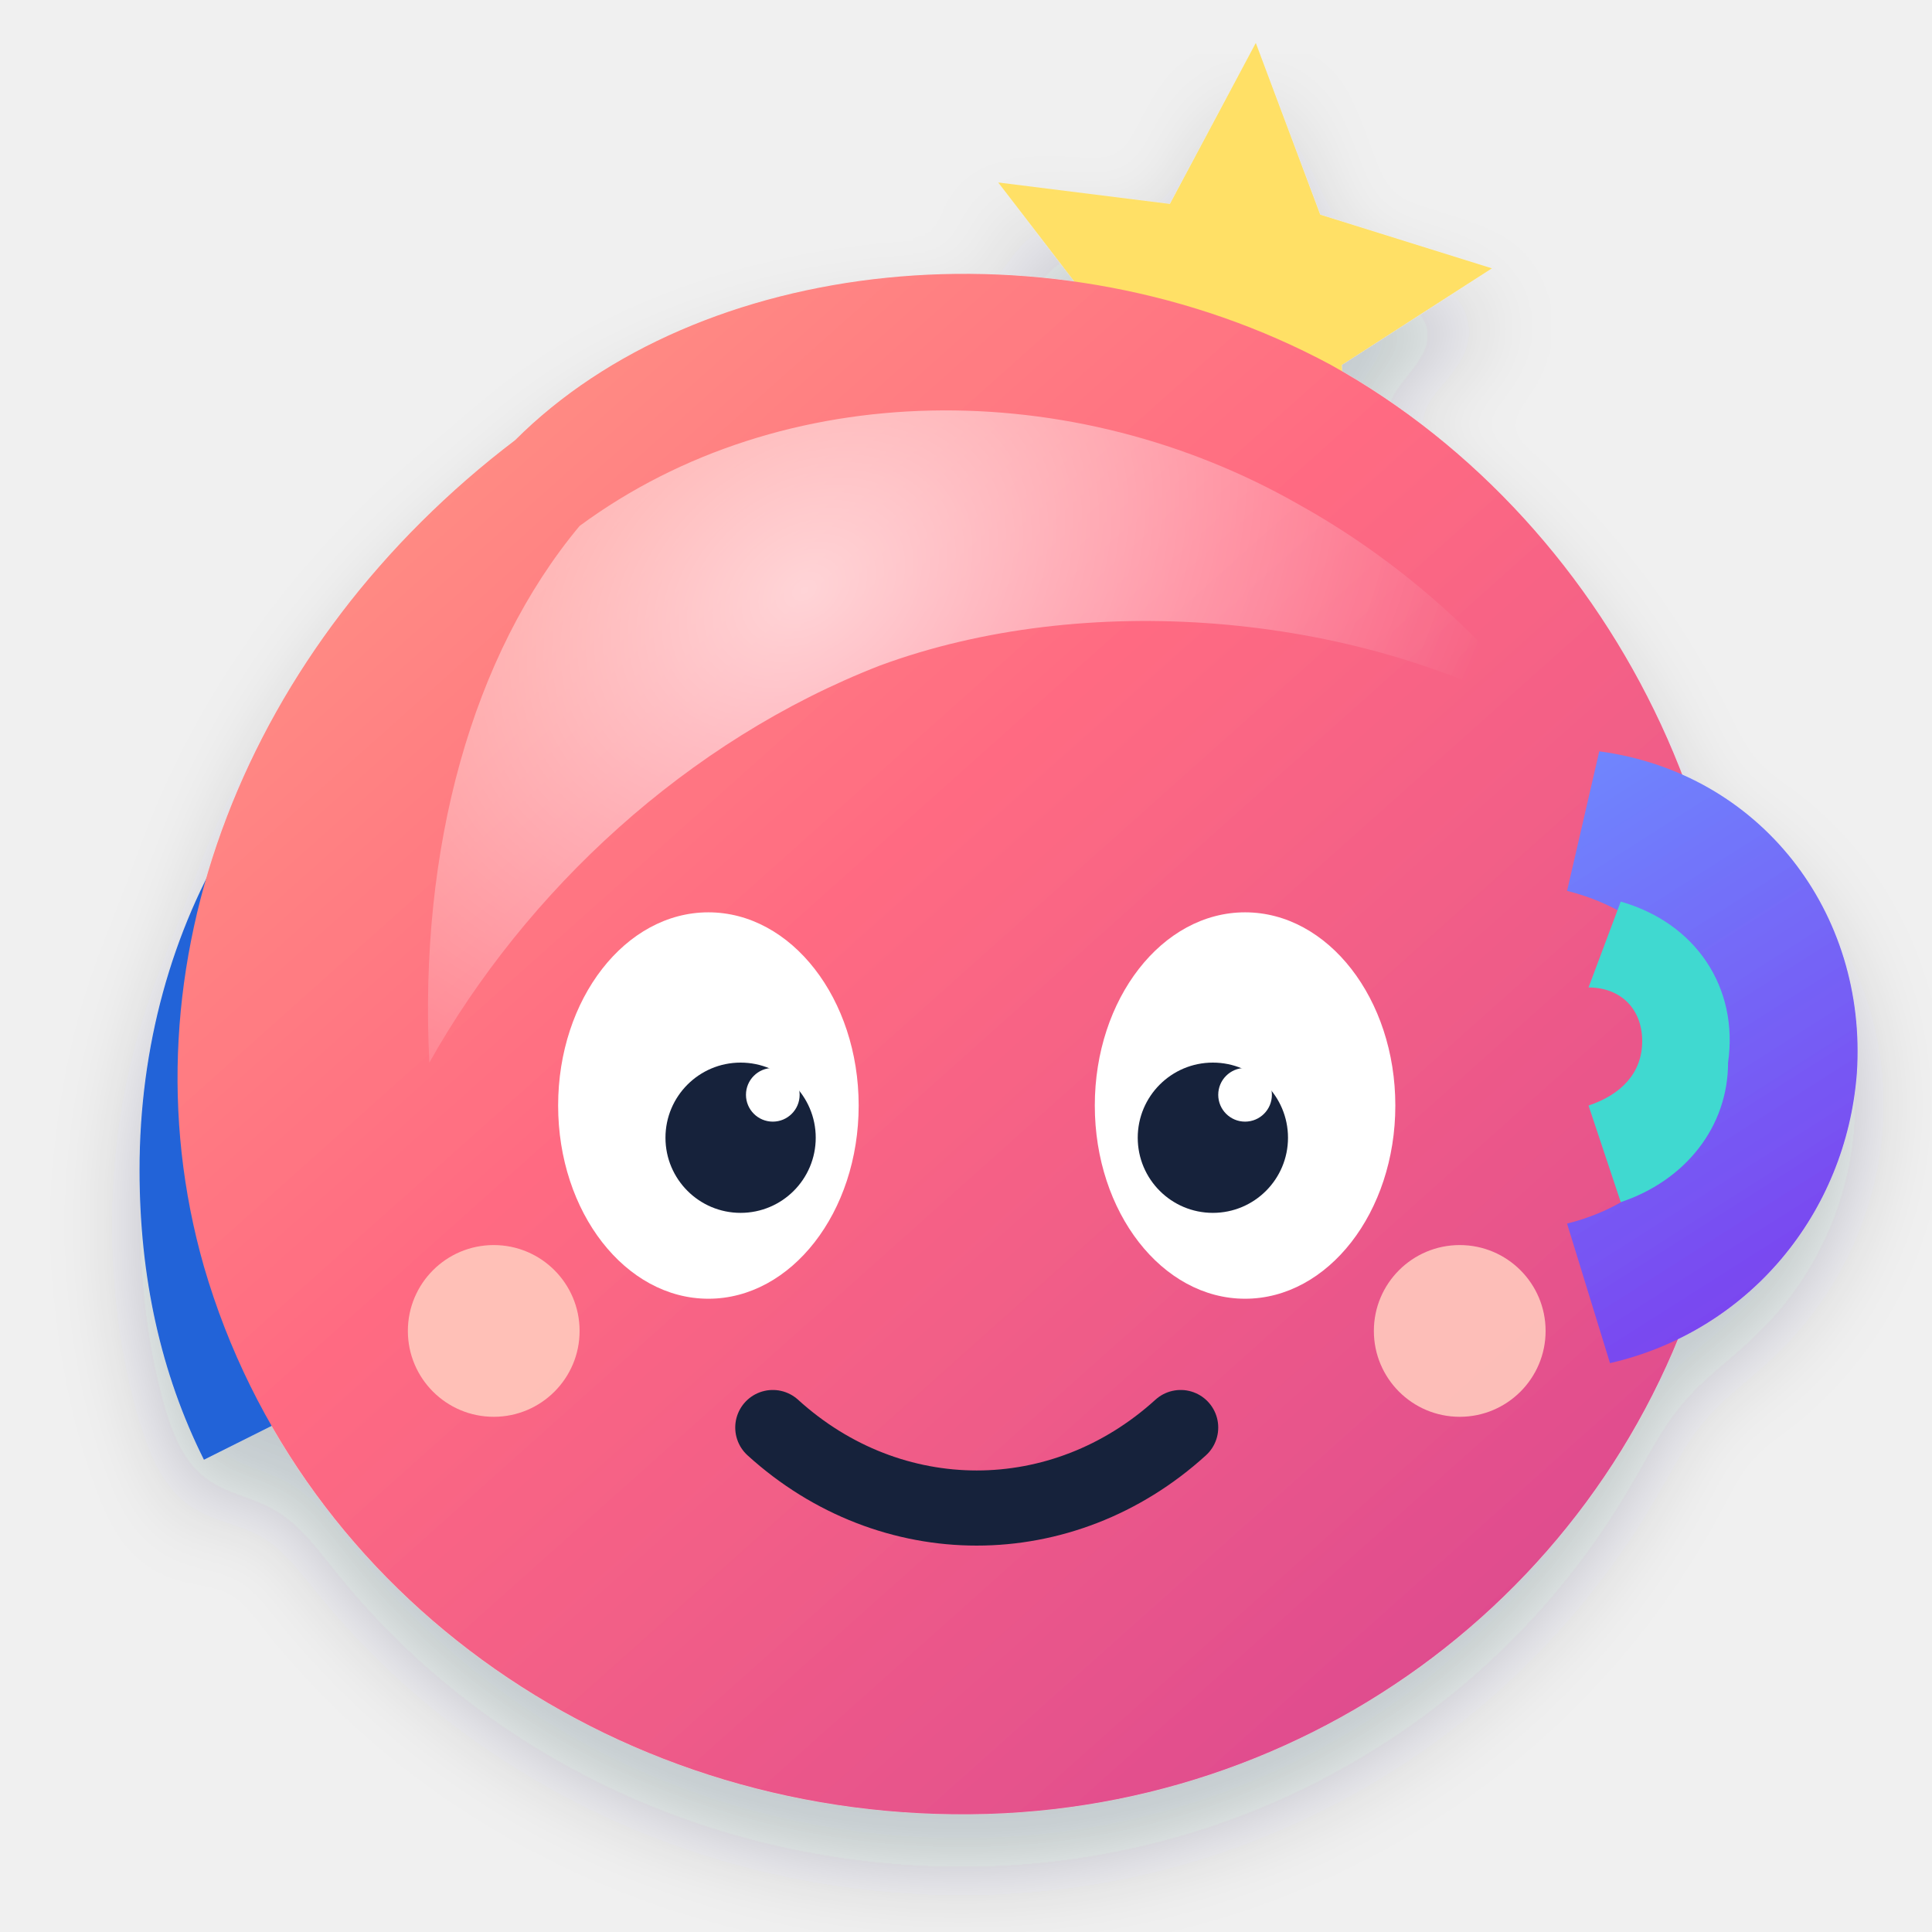
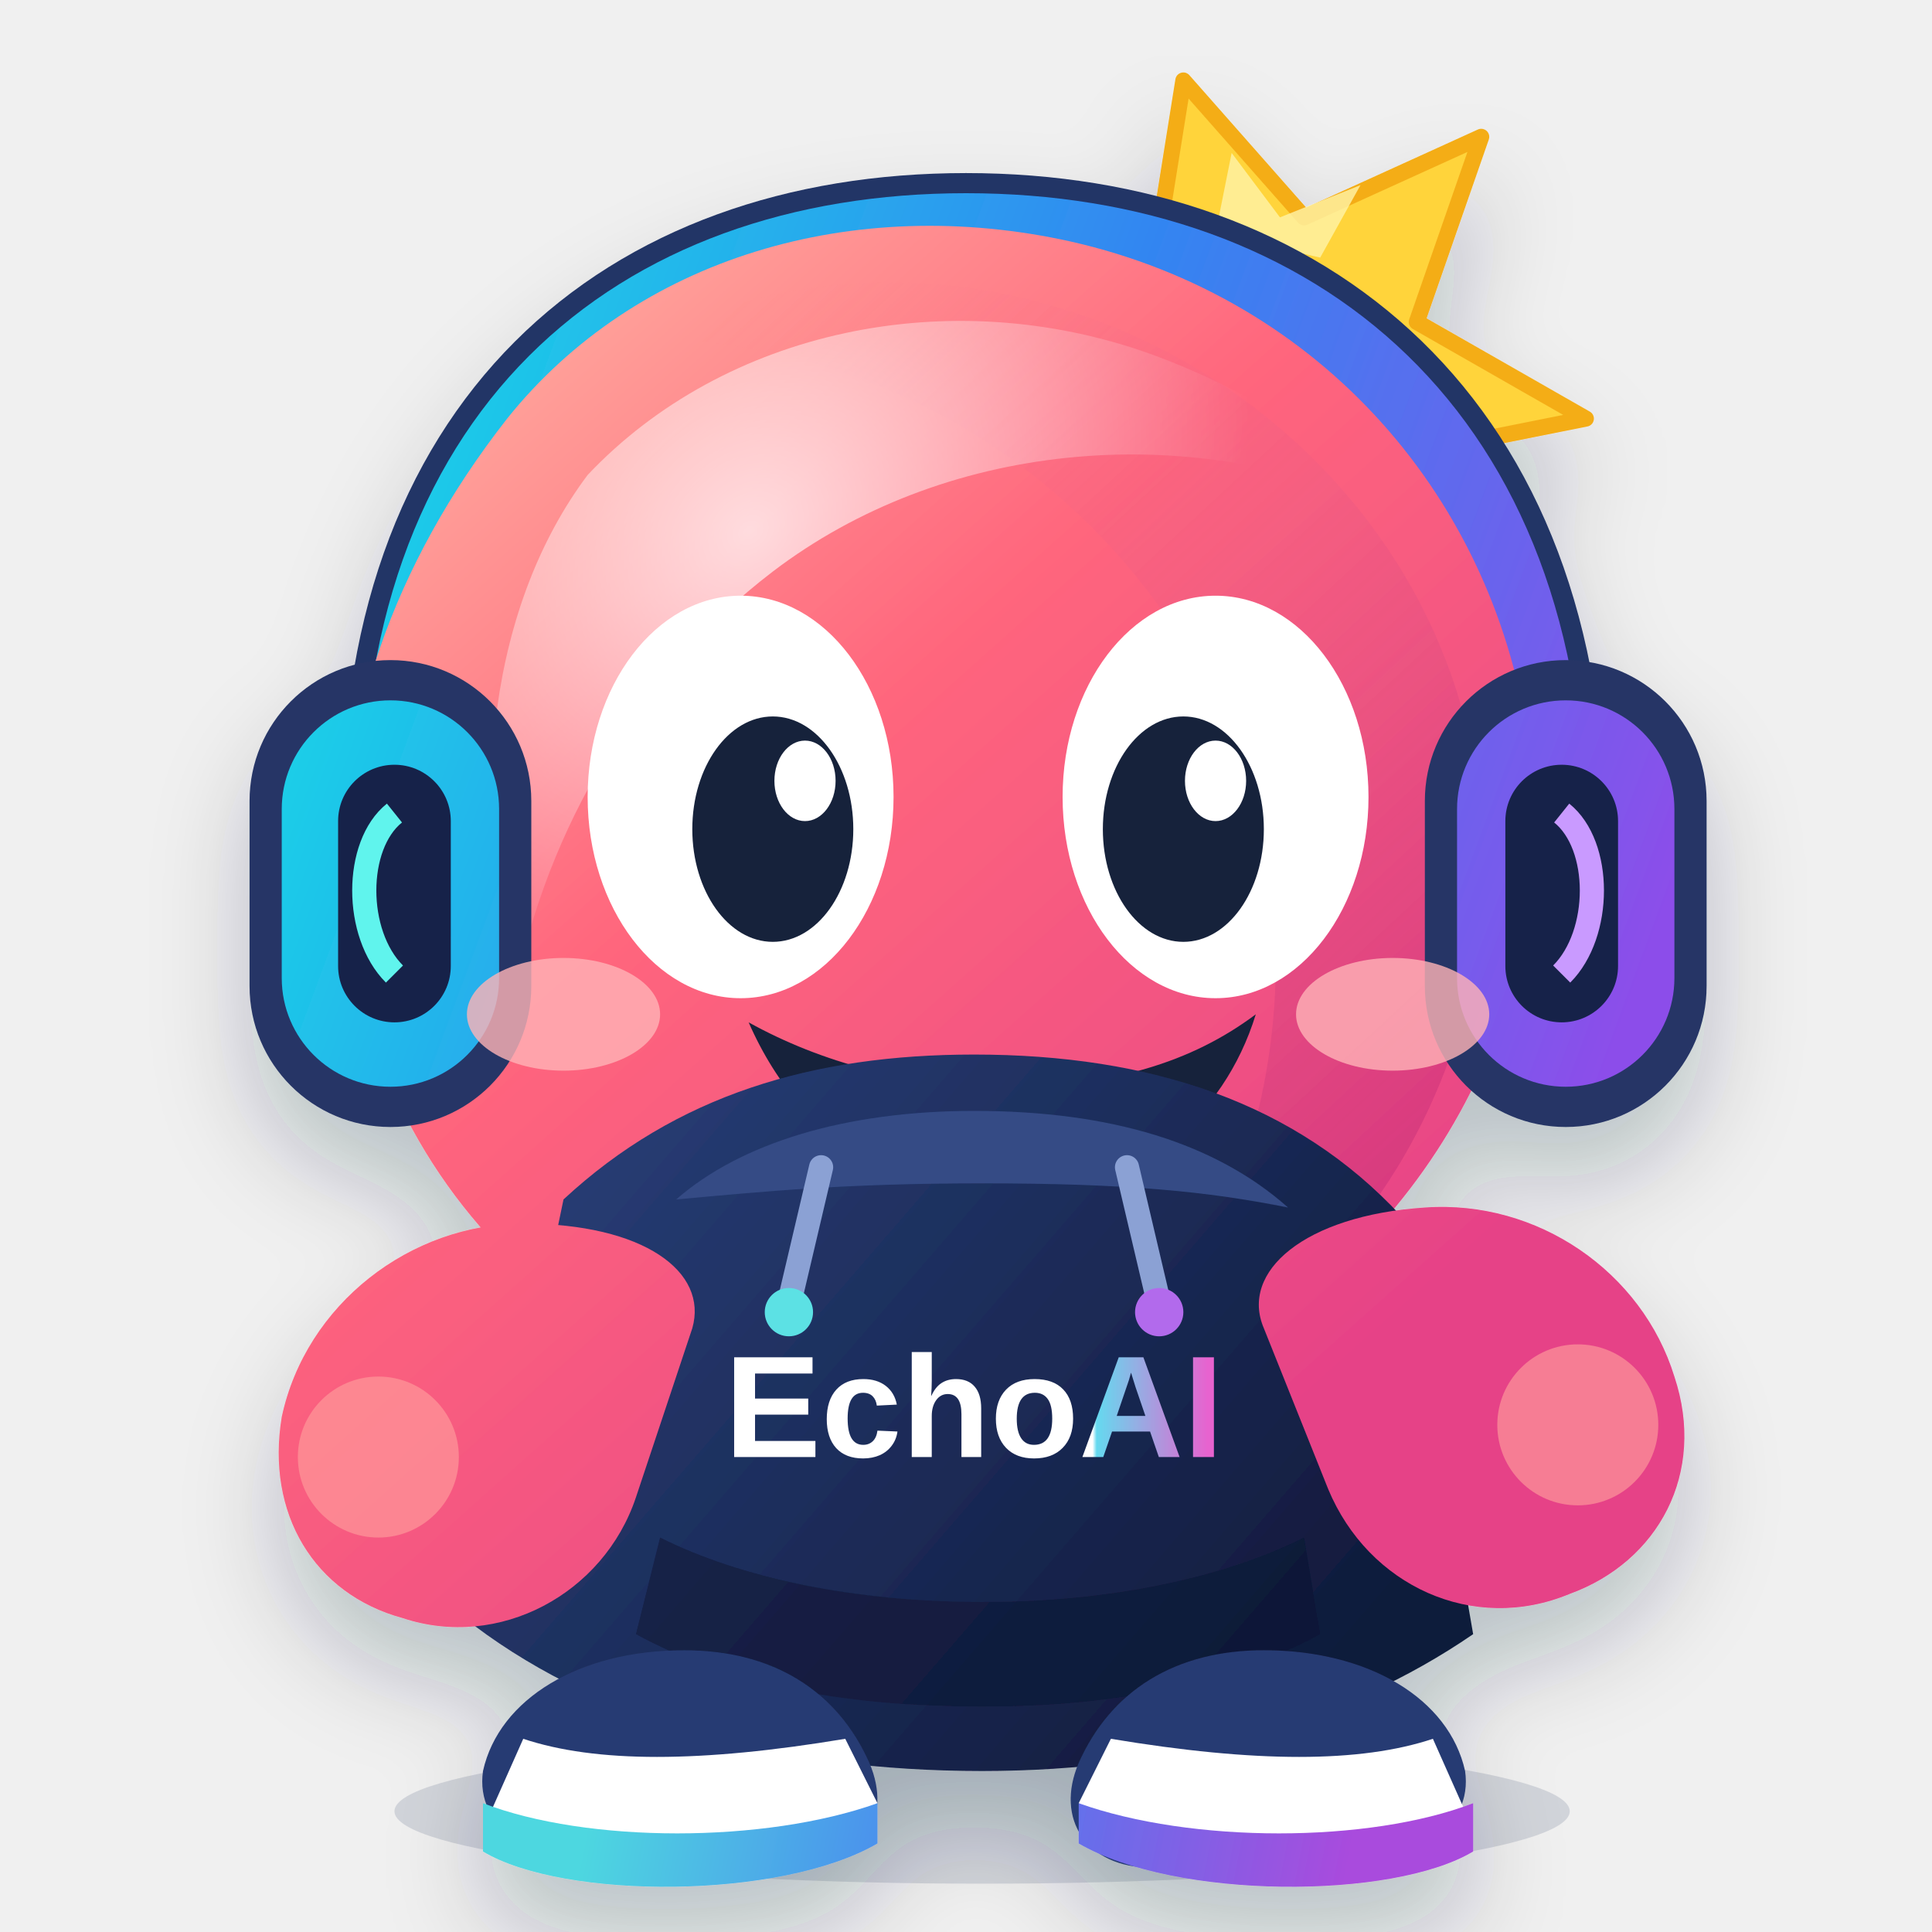
- <svg xmlns="http://www.w3.org/2000/svg" viewBox="0 0 180 180" role="img" aria-labelledby="title description">
-   <description id="description">A cheerful plush coral character with colorful echo waves, a creative spark, and a warm dimensional smile.</description>
+ <svg xmlns="http://www.w3.org/2000/svg" viewBox="0 0 240 240" role="img" aria-labelledby="title description">
+   <description id="description">Echo, a cheerful coral AI creative assistant wearing colorful headphones, a navy hoodie, a golden crown spark, and bright sneakers.</description>
  <defs>
-     <linearGradient id="bodyGradient" x1="25" y1="25" x2="150" y2="165" gradientUnits="userSpaceOnUse">
-       <stop stop-color="#ff9a83" />
-       <stop offset=".42" stop-color="#ff6b82" />
-       <stop offset="1" stop-color="#d94691" />
+     <linearGradient id="echoBody" x1="58" y1="35" x2="174" y2="165" gradientUnits="userSpaceOnUse">
+       <stop stop-color="#ffad9f" />
+       <stop offset=".42" stop-color="#ff667d" />
+       <stop offset="1" stop-color="#e64287" />
    </linearGradient>
-     <linearGradient id="earGradient" x1="140" y1="70" x2="175" y2="125" gradientUnits="userSpaceOnUse">
-       <stop stop-color="#6e8cff" />
-       <stop offset="1" stop-color="#7c3aed" />
+     <linearGradient id="echoBodyShade" x1="74" y1="54" x2="165" y2="152" gradientUnits="userSpaceOnUse">
+       <stop stop-color="#ff7f91" stop-opacity="0" />
+       <stop offset="1" stop-color="#c82f79" stop-opacity=".5" />
    </linearGradient>
-     <radialGradient id="shineGradient" cx="0" cy="0" r="1" gradientTransform="translate(75 55) rotate(56) scale(54 74)" gradientUnits="userSpaceOnUse">
-       <stop stop-color="#fff" stop-opacity=".68" />
+     <linearGradient id="echoHeadphones" x1="36" y1="68" x2="201" y2="129" gradientUnits="userSpaceOnUse">
+       <stop stop-color="#19d6e7" />
+       <stop offset=".5" stop-color="#3385f1" />
+       <stop offset="1" stop-color="#8c4eea" />
+     </linearGradient>
+     <linearGradient id="echoHoodie" x1="76" y1="144" x2="158" y2="215" gradientUnits="userSpaceOnUse">
+       <stop stop-color="#263b72" />
+       <stop offset="1" stop-color="#101a3b" />
+     </linearGradient>
+     <linearGradient id="echoSole" x1="76" y1="211" x2="168" y2="229" gradientUnits="userSpaceOnUse">
+       <stop stop-color="#4ed7e0" />
+       <stop offset=".5" stop-color="#4b7df0" />
+       <stop offset="1" stop-color="#a94bdd" />
+     </linearGradient>
+     <linearGradient id="echoWord" x1="99" y1="169" x2="150" y2="169" gradientUnits="userSpaceOnUse">
+       <stop stop-color="#fff" />
+       <stop offset=".72" stop-color="#fff" />
+       <stop offset=".73" stop-color="#65d9ef" />
+       <stop offset="1" stop-color="#e763cf" />
+     </linearGradient>
+     <radialGradient id="echoShine" cx="0" cy="0" r="1" gradientTransform="translate(93 66) rotate(48) scale(54 68)" gradientUnits="userSpaceOnUse">
+       <stop stop-color="#fff" stop-opacity=".72" />
      <stop offset="1" stop-color="#fff" stop-opacity="0" />
    </radialGradient>
-     <filter id="plush" x="-12%" y="-12%" width="124%" height="124%">
-       <feTurbulence type="fractalNoise" baseFrequency=".7" numOctaves="2" seed="8" result="fuzz" />
-       <feDisplacementMap in="SourceGraphic" in2="fuzz" scale="1.4" />
-       <feDropShadow dx="0" dy="5" stdDeviation="4" flood-color="#17223b" flood-opacity=".2" />
+     <filter id="echoShadow" x="-20%" y="-20%" width="140%" height="150%">
+       <feDropShadow dx="0" dy="7" stdDeviation="6" flood-color="#17223b" flood-opacity=".22" />
    </filter>
  </defs>
-   <g filter="url(#plush)">
-     <path fill="#ffe066" d="m109 19 8-15 6 16 16 5-14 9 1 17-13-11-16 6 6-16-10-13z" />
-     <path fill="#2364d8" d="M45 57c-20 9-32 29-32 52 0 10 2 19 6 27l16-8a46 46 0 0 1 17-58z" />
-     <path fill="#40d9d0" d="M34 68A57 57 0 0 0 25 120l13-4a44 44 0 0 1 7-39z" />
-     <path fill="url(#bodyGradient)" d="M48 41c17-17 50-21 76-7 27 15 43 48 36 79-7 32-35 55-68 56-34 1-64-20-73-51-8-28 4-58 29-77z" />
-     <path fill="url(#shineGradient)" d="M54 49c19-14 46-14 67-2 9 5 17 12 23 20-18-10-43-12-62-5-18 7-33 21-42 37-1-20 4-38 14-50z" />
-     <ellipse cx="66" cy="103" fill="#fff" rx="14" ry="18" />
-     <ellipse cx="116" cy="103" fill="#fff" rx="14" ry="18" />
+   <ellipse cx="122" cy="225" rx="73" ry="9" fill="#24335f" opacity=".15" />
+   <g filter="url(#echoShadow)">
+     <path fill="#ffd43b" stroke="#f4ad19" stroke-linejoin="round" stroke-width="2" d="m143 35 4-25 15 17 22-10-8 23 21 12-25 5-1 25-16-19-23 9 10-23-20-13z" />
+     <path fill="#fff4a8" d="m151 29 2-10 6 8 10-4-5 9z" opacity=".8" />
+     <path fill="none" stroke="#243466" stroke-linecap="round" stroke-width="15" d="M50 104C49 54 79 29 120 29s72 25 72 75" />
+     <path fill="none" stroke="url(#echoHeadphones)" stroke-linecap="round" stroke-width="10" d="M50 104C49 54 79 29 120 29s72 25 72 75" />
+     <path fill="none" stroke="#9ff4f2" stroke-linecap="round" stroke-width="2" d="M59 75c10-28 32-39 61-39" opacity=".85" />
+     <path fill="url(#echoBody)" d="M63 52c16-20 43-28 70-22 31 7 53 32 57 63 4 31-12 61-40 76-29 15-65 10-87-13-25-25-29-67 0-104z" />
+     <path fill="url(#echoBodyShade)" d="M81 42c38-19 87 3 100 44 12 38-10 78-46 90 23-23 30-58 17-87-13-28-40-46-71-47z" />
+     <path fill="url(#echoShine)" d="M73 59c17-18 45-24 70-15 11 4 21 10 29 19-25-11-55-8-76 8-17 13-28 32-32 52-6-24-3-48 9-64z" />
    <g>
-       <circle cx="69" cy="106" r="7" fill="#17223b" />
-       <circle cx="113" cy="106" r="7" fill="#17223b" />
-       <circle cx="72" cy="102" r="2.5" fill="#fff" />
-       <circle cx="116" cy="102" r="2.5" fill="#fff" />
-       <animateTransform attributeName="transform" type="scale" values="1;1;1;1 0.1;1 1;1" keyTimes="0;.72;.78;.8;.83;1" dur="6s" repeatCount="indefinite" />
+       <rect x="31" y="82" width="35" height="58" rx="17.5" fill="#253666" />
+       <rect x="35" y="87" width="27" height="48" rx="13.5" fill="url(#echoHeadphones)" />
+       <rect x="42" y="95" width="14" height="32" rx="7" fill="#17224a" />
+       <path fill="none" stroke="#60f4ed" stroke-width="3" d="M49 101c-5 4-5 15 0 20" />
    </g>
-     <path fill="none" stroke="#17223b" stroke-linecap="round" stroke-width="7" d="M72 133c11 10 27 10 38 0" />
-     <circle cx="46" cy="124" r="8" fill="#ffcabd" opacity=".9" />
-     <circle cx="136" cy="124" r="8" fill="#ffcabd" opacity=".9" />
-     <path fill="url(#earGradient)" d="M149 70c15 2 25 15 24 30-1 13-10 24-23 27l-4-13c8-2 13-8 13-16 0-7-5-13-13-15z" />
-     <path fill="#40d9d0" d="M151 84c7 2 11 8 10 15 0 6-4 11-10 13l-3-9c3-1 5-3 5-6s-2-5-5-5z" />
+     <g>
+       <rect x="177" y="82" width="35" height="58" rx="17.5" fill="#253666" />
+       <rect x="181" y="87" width="27" height="48" rx="13.5" fill="url(#echoHeadphones)" />
+       <rect x="187" y="95" width="14" height="32" rx="7" fill="#17224a" />
+       <path fill="none" stroke="#c99aff" stroke-width="3" d="M194 101c5 4 5 15 0 20" />
+     </g>
+     <ellipse cx="92" cy="99" rx="19" ry="25" fill="#fff" />
+     <ellipse cx="151" cy="99" rx="19" ry="25" fill="#fff" />
+     <ellipse cx="96" cy="103" rx="10" ry="14" fill="#17223b" />
+     <ellipse cx="147" cy="103" rx="10" ry="14" fill="#17223b" />
+     <ellipse cx="100" cy="97" rx="3.8" ry="5" fill="#fff" />
+     <ellipse cx="151" cy="97" rx="3.8" ry="5" fill="#fff" />
+     <ellipse cx="70" cy="126" rx="12" ry="7" fill="#ffb3b6" opacity=".8" />
+     <ellipse cx="173" cy="126" rx="12" ry="7" fill="#ffb3b6" opacity=".8" />
+     <path fill="#17223b" d="M93 127c7 16 21 23 34 22 14-1 25-10 29-23-8 6-18 9-31 9-12 0-23-3-32-8z" />
+     <path fill="#ff8c9e" d="M108 142c11 5 24 2 32-5-5 9-12 12-20 12-5 0-9-2-12-7z" />
+     <path fill="url(#echoHoodie)" d="M70 149c14-13 31-18 51-18 22 0 40 6 53 20l9 52c-16 11-37 17-61 17-25 0-47-6-63-18z" />
+     <path fill="#344b85" d="M84 149c8-7 21-11 37-11 17 0 30 4 39 12-10-2-20-3-38-3-17 0-27 1-38 2z" />
+     <path fill="none" stroke="#8ba1d4" stroke-linecap="round" stroke-width="3" d="m102 145-4 17m42-17 4 17" />
+     <circle cx="98" cy="163" r="3" fill="#5be1e4" />
+     <circle cx="144" cy="163" r="3" fill="#b26bec" />
+     <text x="121" y="181" fill="url(#echoWord)" font-family="Arial, sans-serif" font-size="18" font-weight="700" text-anchor="middle">EchoAI</text>
+     <path fill="#0c1533" d="M82 191c10 5 24 8 40 8s30-3 40-8l2 12c-11 6-25 9-42 9-18 0-32-3-43-9z" opacity=".55" />
+     <path fill="url(#echoBody)" d="M65 152c-14 0-27 10-30 24-2 12 4 22 15 25 12 4 25-3 29-15l7-21c2-7-6-13-21-13z" />
+     <path fill="url(#echoBody)" d="M177 150c14-1 27 8 31 21 4 12-2 23-13 27-12 5-25-1-30-13l-8-20c-3-7 5-14 20-15z" />
+     <circle cx="47" cy="181" r="10" fill="#ff9c9b" opacity=".65" />
+     <circle cx="196" cy="177" r="10" fill="#ff9c9b" opacity=".65" />
+     <path fill="#273b73" d="M85 205c-13 0-23 6-25 15-1 7 6 12 18 12h21c8 0 12-6 9-13-4-9-12-14-23-14z" />
+     <path fill="#273b73" d="M157 205c13 0 23 6 25 15 1 7-6 12-18 12h-21c-8 0-12-6-9-13 4-9 12-14 23-14z" />
+     <path fill="#fff" d="M65 216c9 3 22 3 40 0l4 8c-8 6-36 7-48 1z" />
+     <path fill="#fff" d="M178 216c-9 3-22 3-40 0l-4 8c8 6 36 7 48 1z" />
+     <path fill="url(#echoSole)" d="M60 224c13 5 35 5 49 0v5c-12 7-39 7-49 1z" />
+     <path fill="url(#echoSole)" d="M183 224c-13 5-35 5-49 0v5c12 7 39 7 49 1z" />
  </g>
</svg>
